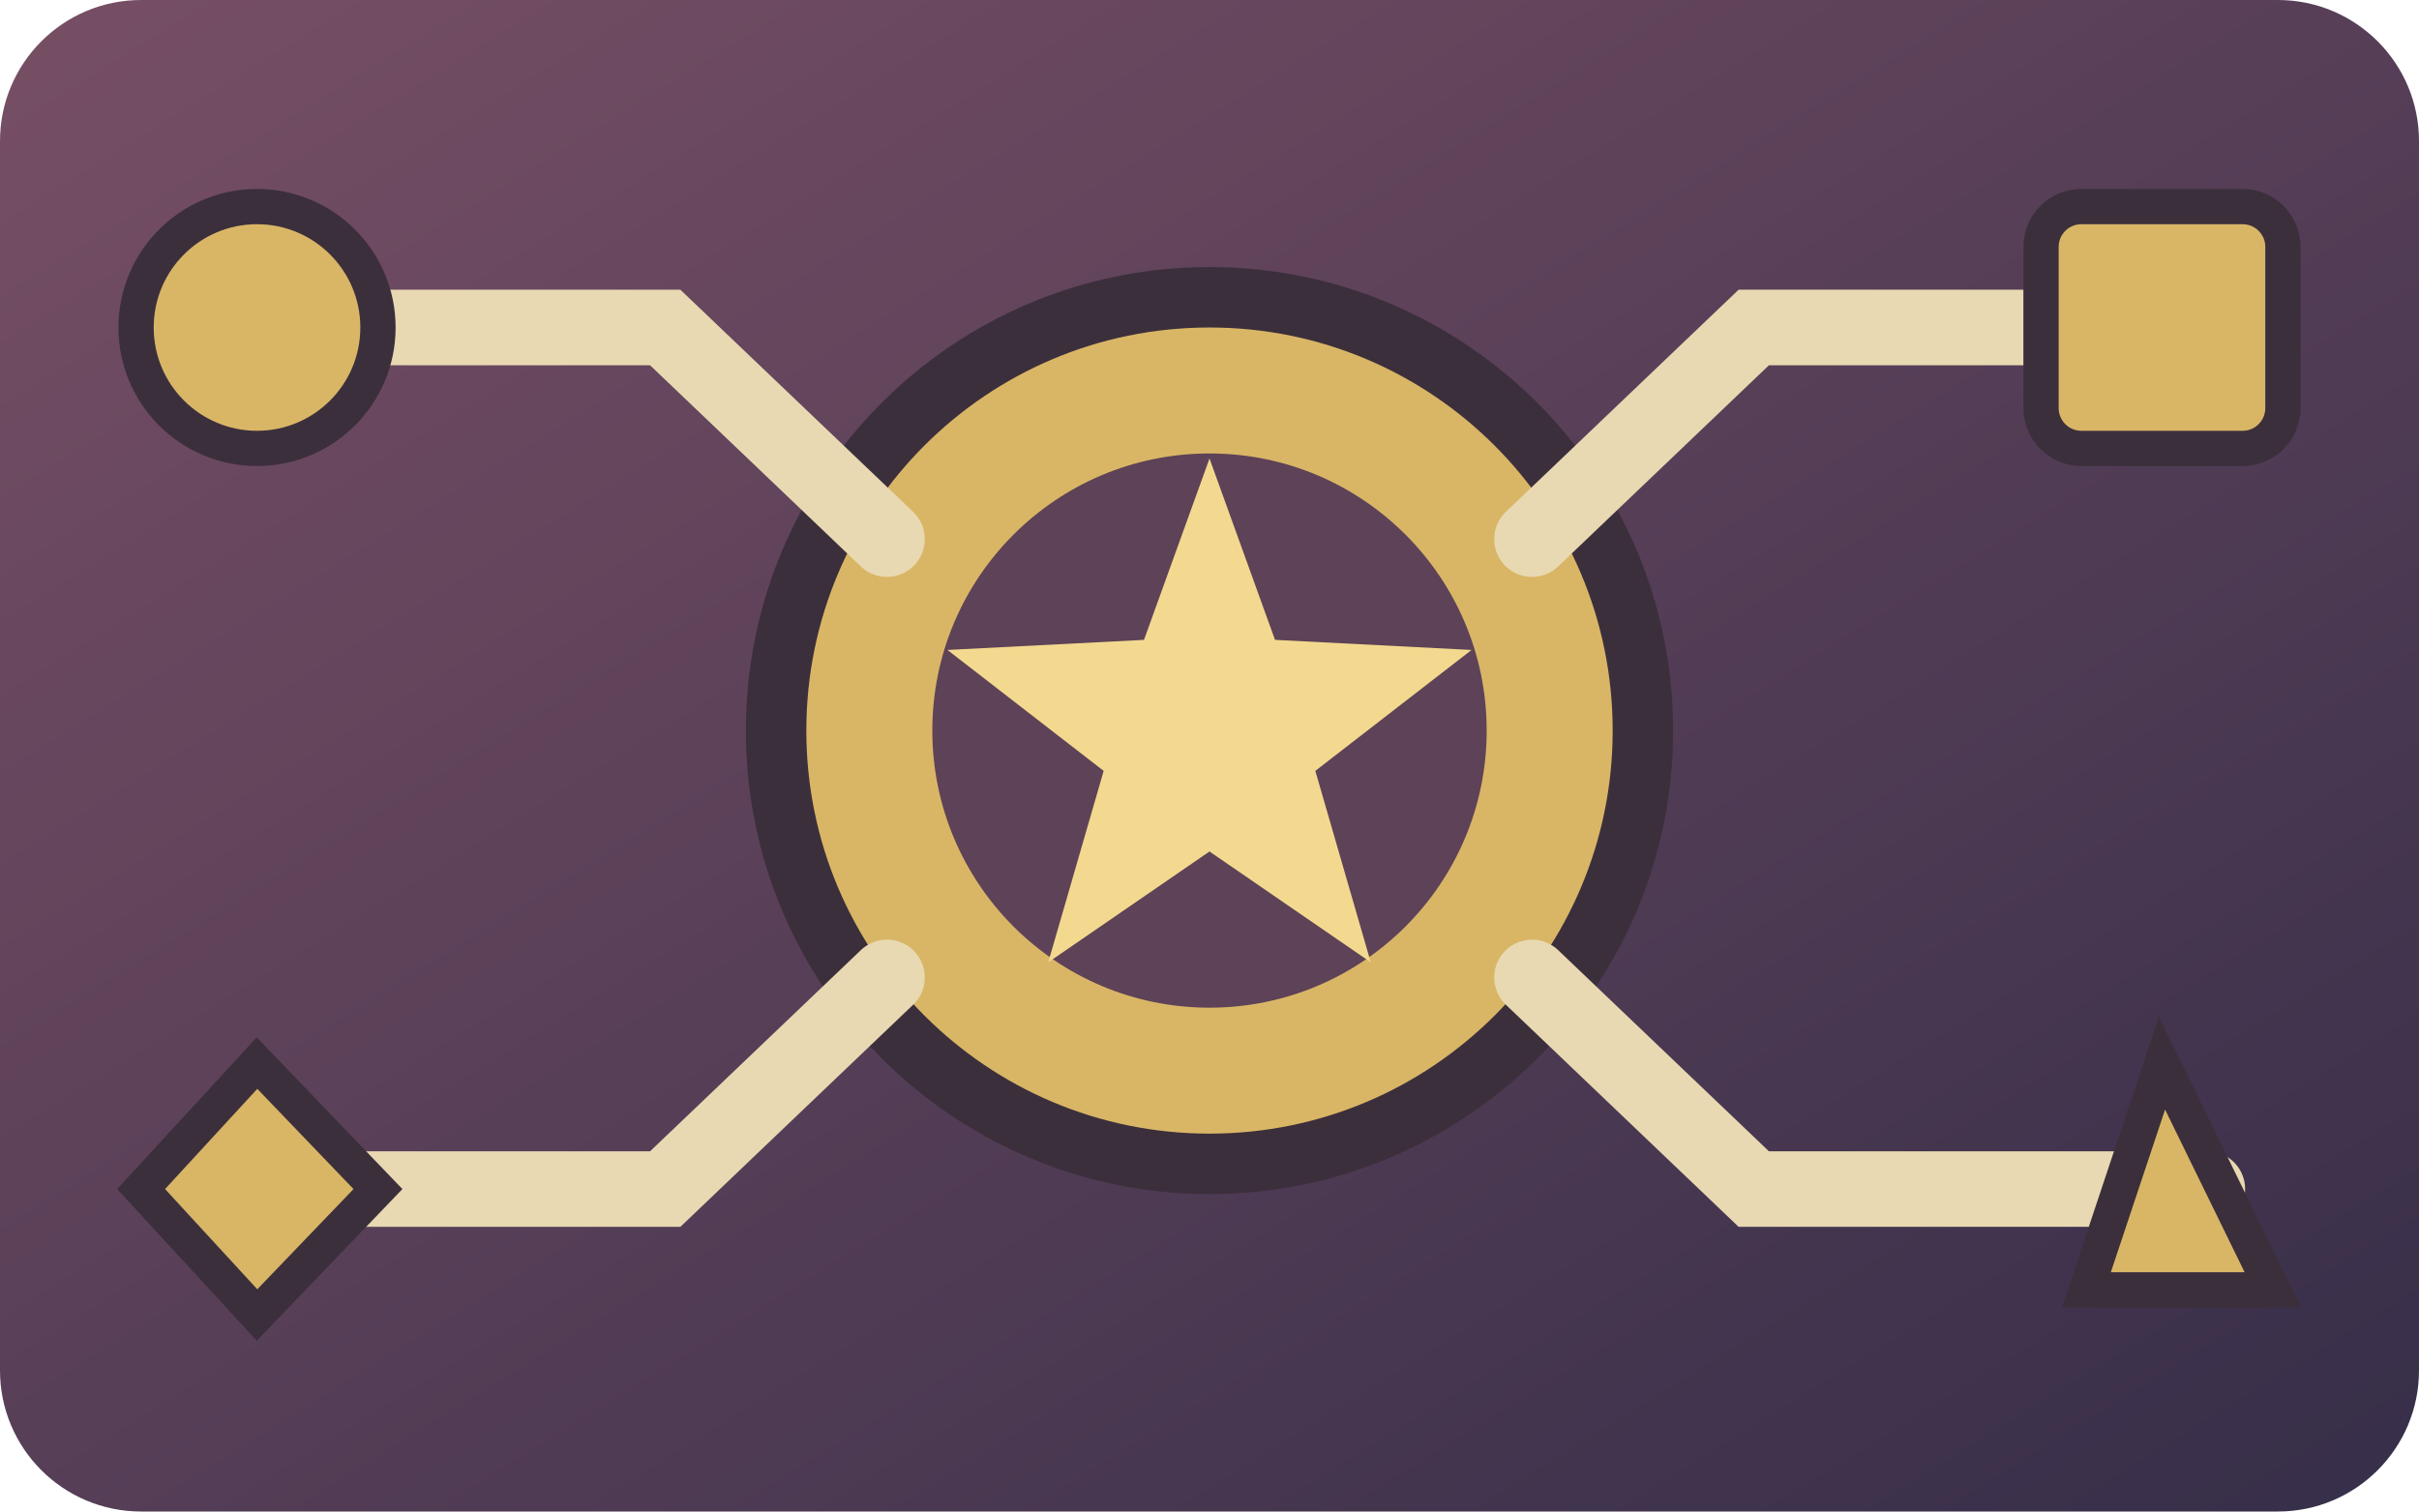
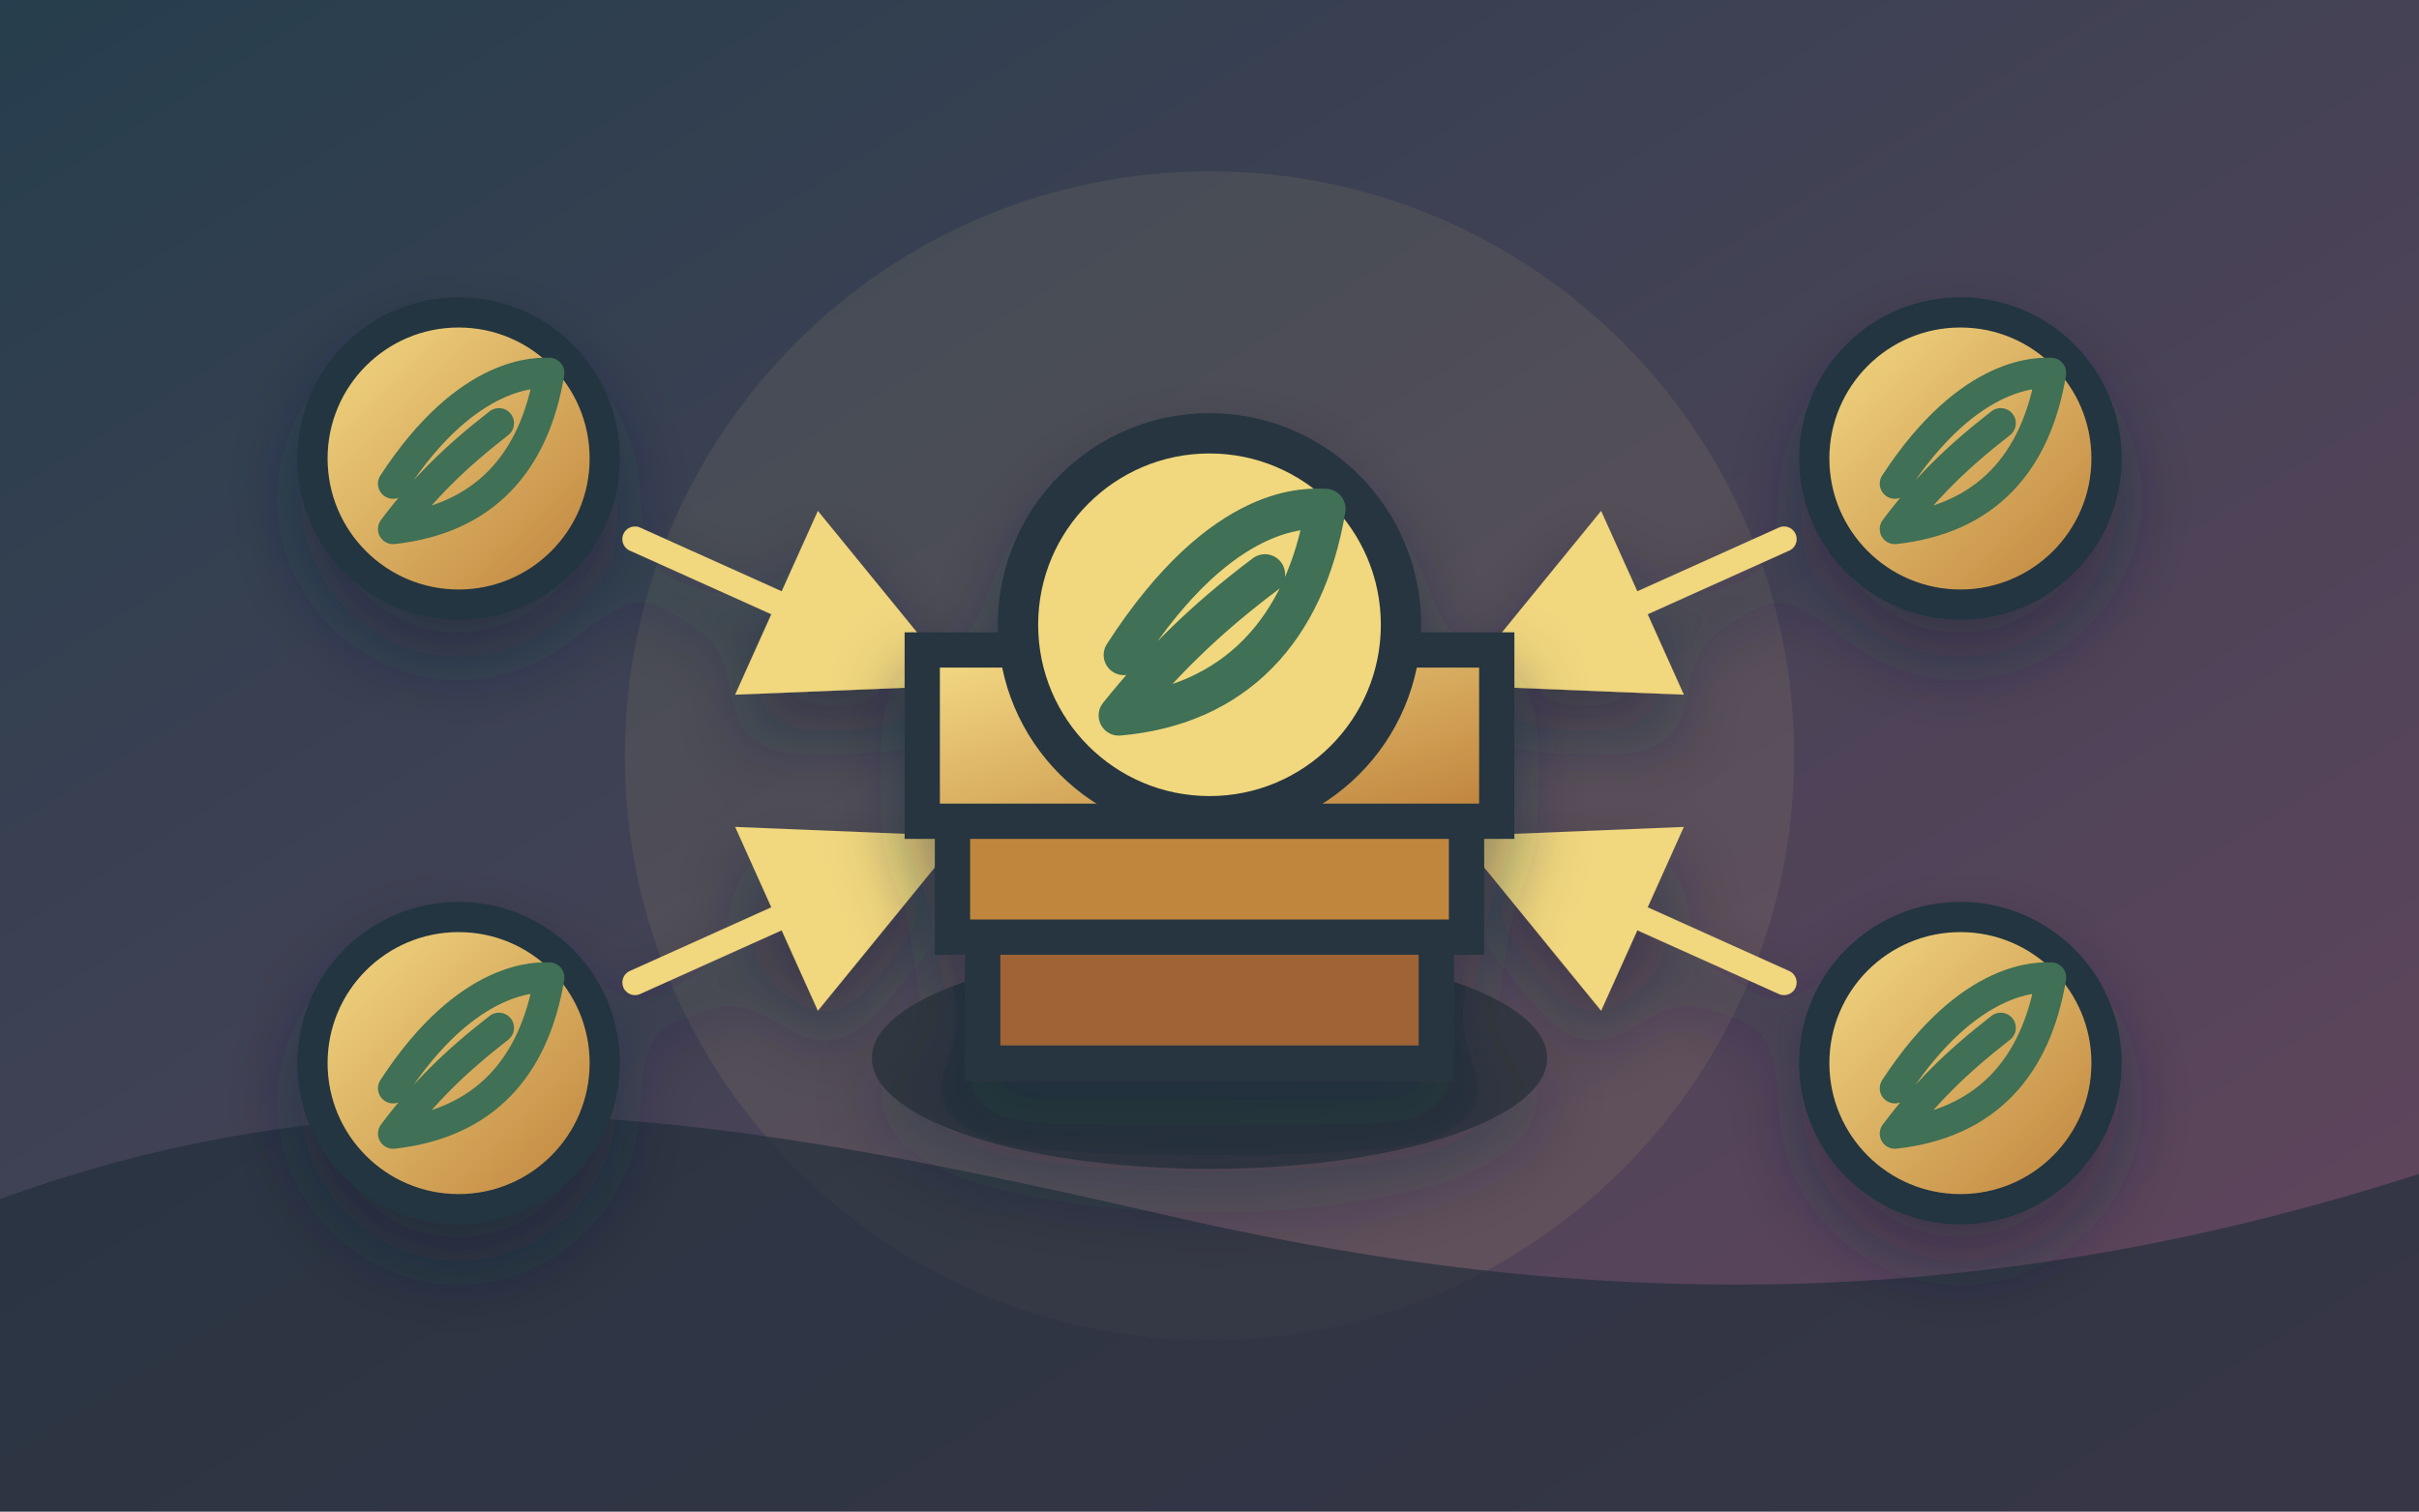
- <svg xmlns="http://www.w3.org/2000/svg" viewBox="0 0 480 300">
+ <svg xmlns="http://www.w3.org/2000/svg" viewBox="0 0 480 300" data-style="karo-card-v3" role="img" aria-labelledby="monopoly-title monopoly-desc">
  <defs>
-     <linearGradient id="b" y2="1">
-       <stop stop-color="#774f65" />
-       <stop offset="1" stop-color="#362e49" />
+     <linearGradient id="monopoly-bg" x1="0" y1="0" x2="1" y2="1">
+       <stop stop-color="#263e4d" />
+       <stop offset="1" stop-color="#65465e" />
    </linearGradient>
+     <linearGradient id="monopoly-gold" x1="0" y1="0" x2="1" y2="1">
+       <stop stop-color="#f5dc86" />
+       <stop offset="1" stop-color="#bd803b" />
+     </linearGradient>
+     <filter id="monopoly-shadow" x="-30%" y="-30%" width="160%" height="170%">
+       <feDropShadow dx="0" dy="8" stdDeviation="7" flood-color="#1f2734" flood-opacity="0.45" />
+     </filter>
+     <marker id="monopoly-arrow" markerWidth="10" markerHeight="10" refX="8" refY="5" orient="auto">
+       <path d="M1 1l8 4-8 4z" fill="#f1d77e" />
+     </marker>
  </defs>
-   <rect width="480" height="300" rx="28" fill="url(#b)" />
-   <circle cx="240" cy="145" r="86" fill="#d9b666" stroke="#3c2f3c" stroke-width="12" />
-   <circle cx="240" cy="145" r="55" fill="#5e4257" />
-   <path d="m240 91 13 36 39 2-31 24 11 38-32-22-32 22 11-38-31-24 39-2z" fill="#f3d98f" />
-   <g fill="none" stroke="#e8d9b2" stroke-linecap="round" stroke-width="15">
-     <path d="M42 65h90l44 42M438 65h-90l-44 42M42 236h90l44-42M438 236h-90l-44-42" />
+   <rect width="480" height="300" fill="url(#monopoly-bg)" />
+   <circle cx="240" cy="150" r="116" fill="#f4d982" opacity="0.08" />
+   <path d="M0 238c82-30 156-14 235 4 84 19 161 18 245-9v67H0z" fill="#202d3a" opacity="0.66" />
+   <g id="matching-supplies" filter="url(#monopoly-shadow)">
+     <g fill="url(#monopoly-gold)" stroke="#24343f" stroke-width="6">
+       <circle cx="91" cy="91" r="29" />
+       <circle cx="389" cy="91" r="29" />
+       <circle cx="91" cy="211" r="29" />
+       <circle cx="389" cy="211" r="29" />
+     </g>
+     <g fill="none" stroke="#3f7054" stroke-linecap="round" stroke-linejoin="round" stroke-width="6">
+       <path d="M78 96c15-23 29-22 31-22-3 18-13 29-31 31 6-8 12-14 21-21" />
+       <path d="M376 96c15-23 29-22 31-22-3 18-13 29-31 31 6-8 12-14 21-21" />
+       <path d="M78 216c15-23 29-22 31-22-3 18-13 29-31 31 6-8 12-14 21-21" />
+       <path d="M376 216c15-23 29-22 31-22-3 18-13 29-31 31 6-8 12-14 21-21" />
+     </g>
+     <g fill="none" stroke="#f1d77e" stroke-linecap="round" stroke-width="5" marker-end="url(#monopoly-arrow)">
+       <path d="M126 107l60 27" />
+       <path d="M354 107l-60 27" />
+       <path d="M126 195l60-27" />
+       <path d="M354 195l-60-27" />
+     </g>
  </g>
-   <g fill="#d9b666" stroke="#3c2f3c" stroke-width="7">
-     <circle cx="51" cy="65" r="24" />
-     <rect x="405" y="41" width="48" height="48" rx="8" />
-     <path d="m28 236 23-25 24 25-24 25z" />
-     <path d="m414 256 15-45 22 45z" />
+   <g id="hero-control" transform="translate(178 82)" filter="url(#monopoly-shadow)">
+     <ellipse cx="62" cy="128" rx="67" ry="22" fill="#192833" opacity="0.55" />
+     <path d="M17 95h90v34H17z" fill="#9f6436" stroke="#263640" stroke-width="7" />
+     <path d="M11 72h102v32H11z" fill="#c1863e" stroke="#263640" stroke-width="7" />
+     <path d="M5 47h114v34H5z" fill="url(#monopoly-gold)" stroke="#263640" stroke-width="7" />
+     <circle cx="62" cy="42" r="38" fill="#f1d77e" stroke="#263640" stroke-width="8" />
+     <path d="M45 48c20-31 37-29 40-29-4 24-18 39-41 41 8-10 17-19 29-28" fill="none" stroke="#3f7054" stroke-linecap="round" stroke-linejoin="round" stroke-width="8" />
  </g>
</svg>
